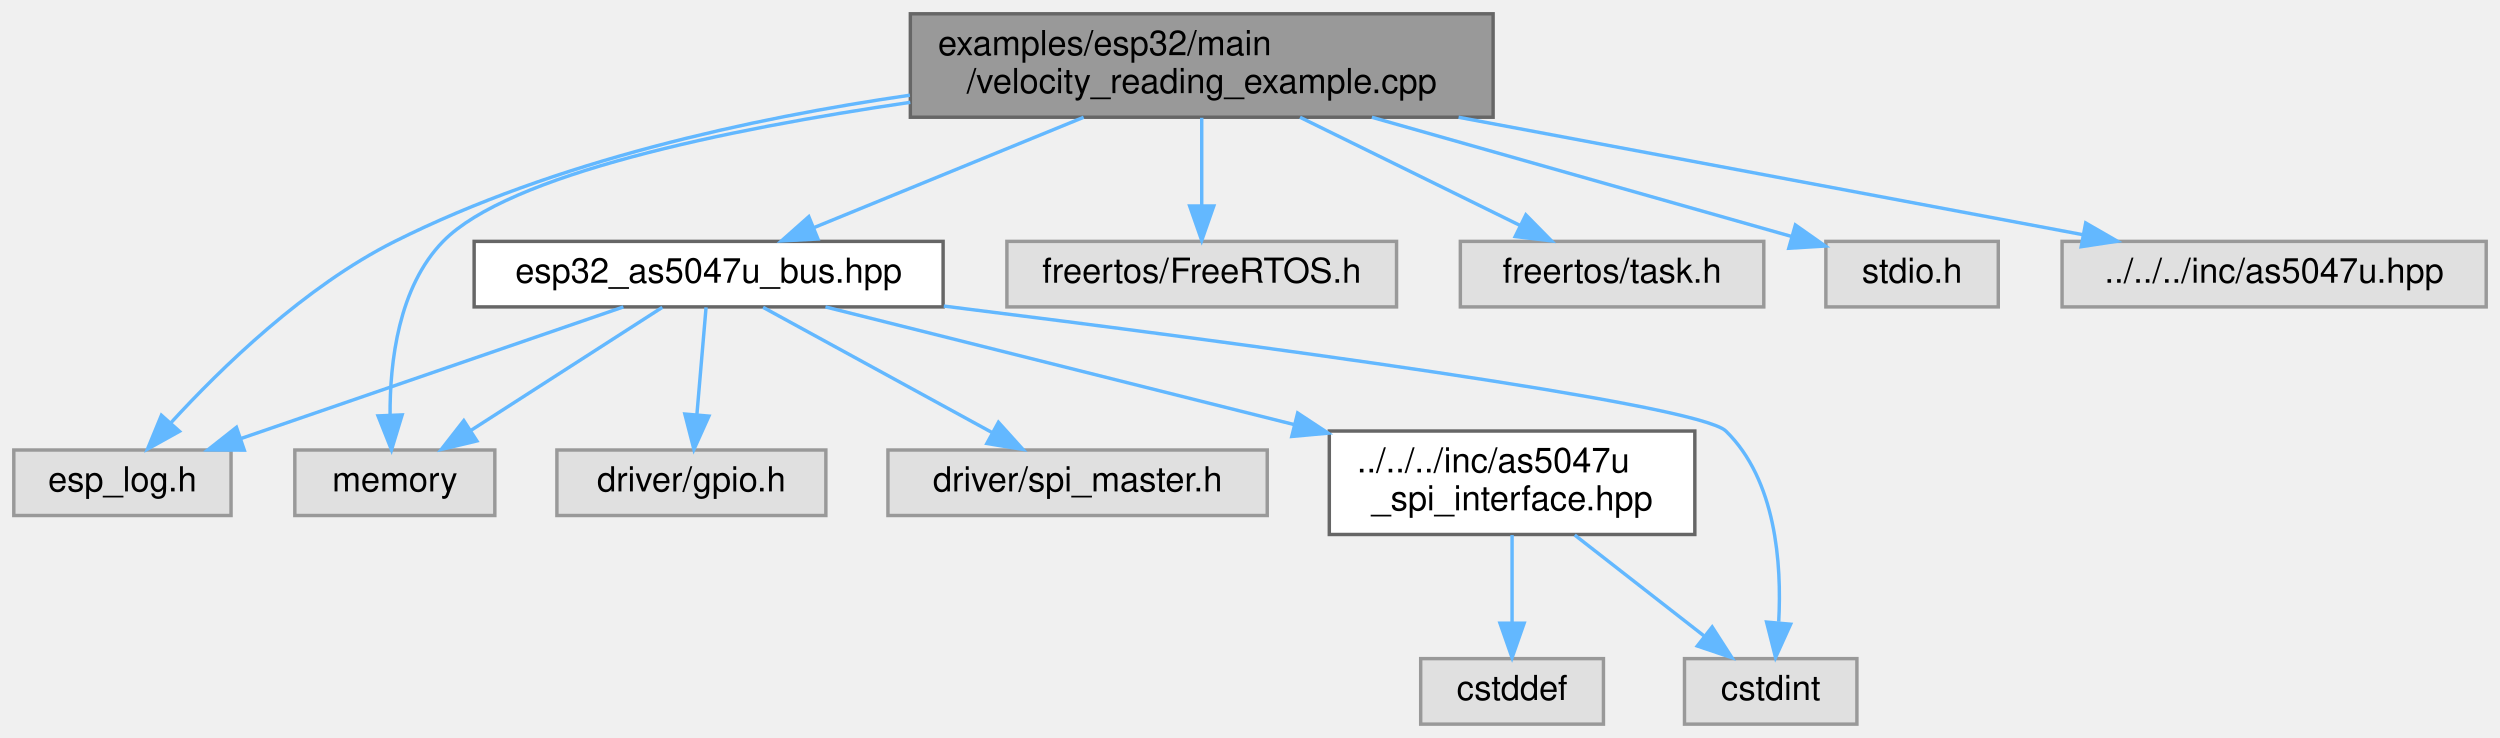
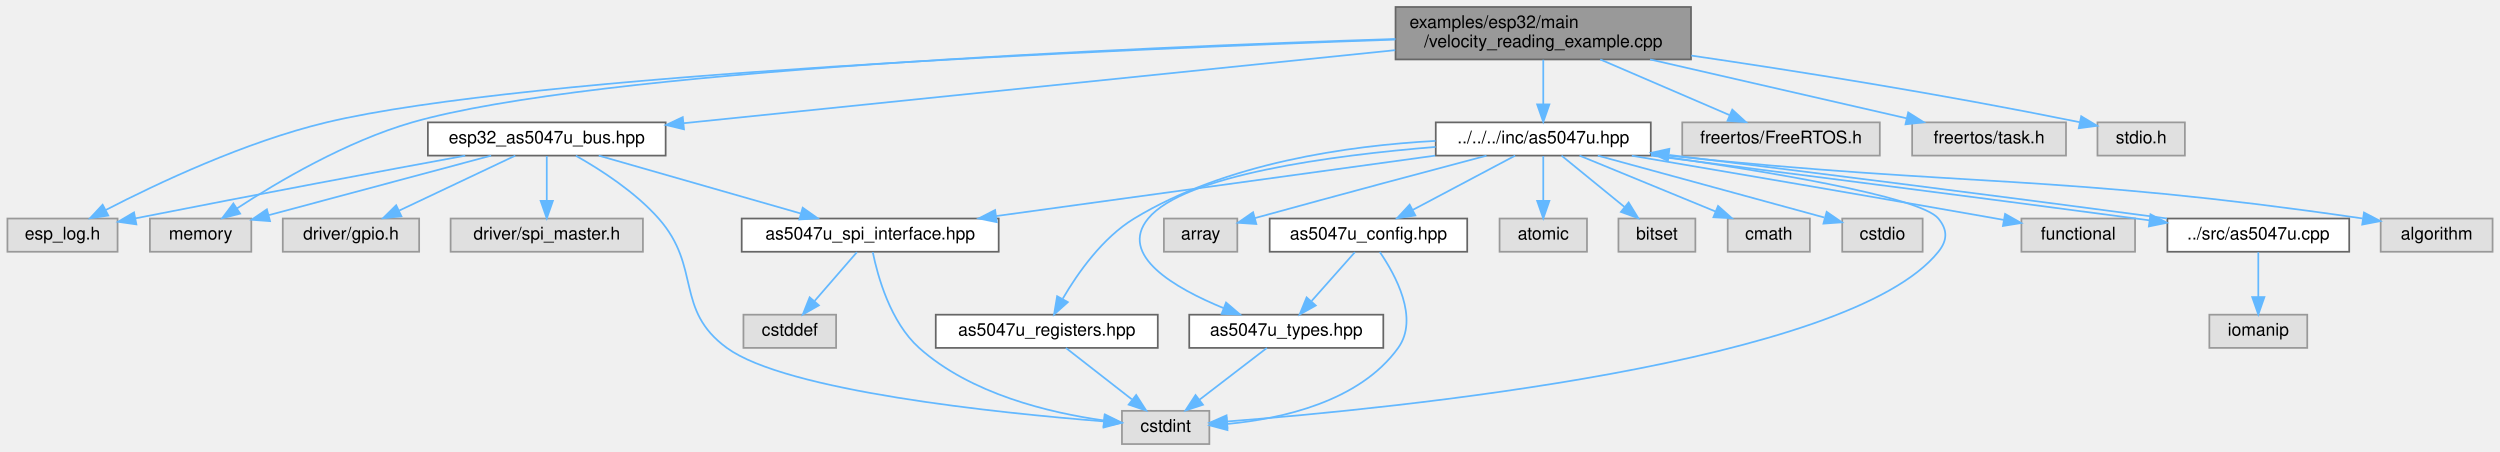
- <svg xmlns="http://www.w3.org/2000/svg" xmlns:xlink="http://www.w3.org/1999/xlink" width="725pt" height="214pt" viewBox="0.00 0.00 725.00 214.00">
-   <g id="graph0" class="graph" transform="scale(1 1) rotate(0) translate(4 210)">
+ <svg xmlns="http://www.w3.org/2000/svg" xmlns:xlink="http://www.w3.org/1999/xlink" width="1430pt" height="258pt" viewBox="0.00 0.00 1429.50 258.00">
+   <g id="graph0" class="graph" transform="scale(1 1) rotate(0) translate(4 254)">
    <g id="Node000001" class="node">
      <g id="a_Node000001">
        <a xlink:title="Velocity reading example with unit conversions.">
-           <polygon fill="#999999" stroke="#666666" points="429,-206 260,-206 260,-176 429,-176 429,-206" />
-           <text text-anchor="start" x="268" y="-194" font-family="Helvetica,sans-Serif" font-size="10.00">examples/esp32/main</text>
-           <text text-anchor="middle" x="344.5" y="-183" font-family="Helvetica,sans-Serif" font-size="10.00">/velocity_reading_example.cpp</text>
+           <polygon fill="#999999" stroke="#666666" points="963,-250 794,-250 794,-220 963,-220 963,-250" />
+           <text text-anchor="start" x="802" y="-238" font-family="Helvetica,sans-Serif" font-size="10.00">examples/esp32/main</text>
+           <text text-anchor="middle" x="878.5" y="-227" font-family="Helvetica,sans-Serif" font-size="10.00">/velocity_reading_example.cpp</text>
        </a>
      </g>
    </g>
    <g id="Node000002" class="node">
      <g id="a_Node000002">
        <a xlink:title=" ">
-           <polygon fill="#e0e0e0" stroke="#999999" points="63,-79.5 0,-79.5 0,-60.5 63,-60.5 63,-79.5" />
-           <text text-anchor="middle" x="31.5" y="-67.5" font-family="Helvetica,sans-Serif" font-size="10.00">esp_log.h</text>
+           <polygon fill="#e0e0e0" stroke="#999999" points="63,-129 0,-129 0,-110 63,-110 63,-129" />
+           <text text-anchor="middle" x="31.5" y="-117" font-family="Helvetica,sans-Serif" font-size="10.00">esp_log.h</text>
        </a>
      </g>
    </g>
    <g id="edge1_Node000001_Node000002" class="edge">
      <g id="a_edge1_Node000001_Node000002">
        <a xlink:title=" ">
-           <path fill="none" stroke="#63b8ff" d="M259.86,-182.39C213.81,-175.72 156.93,-163.25 110.5,-140 84.43,-126.95 60.07,-103.24 45.48,-87.3" />
-           <polygon fill="#63b8ff" stroke="#63b8ff" points="48.04,-84.92 38.78,-79.77 42.81,-89.57 48.04,-84.92" />
+           <path fill="none" stroke="#63b8ff" d="M793.76,-231.36C634.49,-225.83 296.27,-211.23 182.5,-184 136.03,-172.88 85.52,-149.01 56.29,-133.91" />
+           <polygon fill="#63b8ff" stroke="#63b8ff" points="57.71,-130.7 47.22,-129.15 54.45,-136.9 57.71,-130.7" />
        </a>
      </g>
    </g>
    <g id="Node000003" class="node">
      <g id="a_Node000003">
        <a xlink:title=" ">
-           <polygon fill="#e0e0e0" stroke="#999999" points="401,-140 288,-140 288,-121 401,-121 401,-140" />
-           <text text-anchor="middle" x="344.5" y="-128" font-family="Helvetica,sans-Serif" font-size="10.00">freertos/FreeRTOS.h</text>
+           <polygon fill="#e0e0e0" stroke="#999999" points="1071,-184 958,-184 958,-165 1071,-165 1071,-184" />
+           <text text-anchor="middle" x="1014.5" y="-172" font-family="Helvetica,sans-Serif" font-size="10.00">freertos/FreeRTOS.h</text>
        </a>
      </g>
    </g>
    <g id="edge2_Node000001_Node000003" class="edge">
      <g id="a_edge2_Node000001_Node000003">
        <a xlink:title=" ">
-           <path fill="none" stroke="#63b8ff" d="M344.5,-175.84C344.5,-168.21 344.5,-158.7 344.5,-150.45" />
-           <polygon fill="#63b8ff" stroke="#63b8ff" points="348,-150.27 344.5,-140.27 341,-150.27 348,-150.27" />
+           <path fill="none" stroke="#63b8ff" d="M911.08,-219.99C933.56,-210.31 963.22,-197.56 985.01,-188.18" />
+           <polygon fill="#63b8ff" stroke="#63b8ff" points="986.61,-191.31 994.42,-184.14 983.85,-184.88 986.61,-191.31" />
        </a>
      </g>
    </g>
    <g id="Node000004" class="node">
      <g id="a_Node000004">
        <a xlink:title=" ">
-           <polygon fill="#e0e0e0" stroke="#999999" points="507.5,-140 419.5,-140 419.5,-121 507.5,-121 507.5,-140" />
-           <text text-anchor="middle" x="463.5" y="-128" font-family="Helvetica,sans-Serif" font-size="10.00">freertos/task.h</text>
+           <polygon fill="#e0e0e0" stroke="#999999" points="1177.5,-184 1089.5,-184 1089.5,-165 1177.5,-165 1177.5,-184" />
+           <text text-anchor="middle" x="1133.5" y="-172" font-family="Helvetica,sans-Serif" font-size="10.00">freertos/task.h</text>
        </a>
      </g>
    </g>
    <g id="edge3_Node000001_Node000004" class="edge">
      <g id="a_edge3_Node000001_Node000004">
        <a xlink:title=" ">
-           <path fill="none" stroke="#63b8ff" d="M373,-175.99C392.41,-166.45 417.93,-153.9 436.92,-144.57" />
-           <polygon fill="#63b8ff" stroke="#63b8ff" points="438.5,-147.69 445.93,-140.14 435.41,-141.41 438.5,-147.69" />
+           <path fill="none" stroke="#63b8ff" d="M939.58,-219.99C984.63,-209.65 1045.04,-195.79 1086.39,-186.31" />
+           <polygon fill="#63b8ff" stroke="#63b8ff" points="1087.25,-189.7 1096.21,-184.05 1085.69,-182.88 1087.25,-189.7" />
        </a>
      </g>
    </g>
    <g id="Node000005" class="node">
      <g id="a_Node000005">
        <a xlink:title=" ">
-           <polygon fill="#e0e0e0" stroke="#999999" points="139.5,-79.5 81.5,-79.5 81.5,-60.5 139.5,-60.5 139.5,-79.5" />
-           <text text-anchor="middle" x="110.5" y="-67.5" font-family="Helvetica,sans-Serif" font-size="10.00">memory</text>
+           <polygon fill="#e0e0e0" stroke="#999999" points="139.5,-129 81.5,-129 81.5,-110 139.5,-110 139.5,-129" />
+           <text text-anchor="middle" x="110.5" y="-117" font-family="Helvetica,sans-Serif" font-size="10.00">memory</text>
        </a>
      </g>
    </g>
    <g id="edge4_Node000001_Node000005" class="edge">
      <g id="a_edge4_Node000001_Node000005">
        <a xlink:title=" ">
-           <path fill="none" stroke="#63b8ff" d="M259.98,-180.33C206.29,-172.45 143.45,-159.4 124.5,-140 111.58,-126.77 109.04,-105.08 109.12,-89.55" />
-           <polygon fill="#63b8ff" stroke="#63b8ff" points="112.62,-89.68 109.54,-79.54 105.63,-89.39 112.62,-89.68" />
+           <path fill="none" stroke="#63b8ff" d="M793.95,-231.7C643.35,-226.91 334.76,-213.72 231.5,-184 193.86,-173.17 154.45,-149.9 131.2,-134.74" />
+           <polygon fill="#63b8ff" stroke="#63b8ff" points="133.11,-131.8 122.84,-129.18 129.23,-137.63 133.11,-131.8" />
        </a>
      </g>
    </g>
    <g id="Node000006" class="node">
      <g id="a_Node000006">
        <a xlink:title=" ">
-           <polygon fill="#e0e0e0" stroke="#999999" points="575.5,-140 525.5,-140 525.5,-121 575.5,-121 575.5,-140" />
-           <text text-anchor="middle" x="550.5" y="-128" font-family="Helvetica,sans-Serif" font-size="10.00">stdio.h</text>
+           <polygon fill="#e0e0e0" stroke="#999999" points="1245.5,-184 1195.5,-184 1195.5,-165 1245.5,-165 1245.5,-184" />
+           <text text-anchor="middle" x="1220.5" y="-172" font-family="Helvetica,sans-Serif" font-size="10.00">stdio.h</text>
        </a>
      </g>
    </g>
    <g id="edge5_Node000001_Node000006" class="edge">
      <g id="a_edge5_Node000001_Node000006">
        <a xlink:title=" ">
-           <path fill="none" stroke="#63b8ff" d="M393.84,-175.99C431.38,-165.33 482.11,-150.92 515.54,-141.43" />
-           <polygon fill="#63b8ff" stroke="#63b8ff" points="516.66,-144.75 525.33,-138.65 514.75,-138.01 516.66,-144.75" />
+           <path fill="none" stroke="#63b8ff" d="M963.17,-222.21C1022.81,-213.45 1104.72,-200.51 1185.46,-184.07" />
+           <polygon fill="#63b8ff" stroke="#63b8ff" points="1186.21,-187.49 1195.3,-182.05 1184.8,-180.63 1186.21,-187.49" />
        </a>
      </g>
    </g>
    <g id="Node000007" class="node">
      <g id="a_Node000007">
-         <a xlink:title=" ">
-           <polygon fill="#e0e0e0" stroke="#999999" points="717,-140 594,-140 594,-121 717,-121 717,-140" />
-           <text text-anchor="middle" x="655.5" y="-128" font-family="Helvetica,sans-Serif" font-size="10.00">../../../inc/as5047u.hpp</text>
+         <a xlink:href="as5047u_8hpp.html" target="_top" xlink:title="Driver for AMS AS5047U Magnetic Rotary Position Sensor (C++21).">
+           <polygon fill="white" stroke="#666666" points="940,-184 817,-184 817,-165 940,-165 940,-184" />
+           <text text-anchor="middle" x="878.5" y="-172" font-family="Helvetica,sans-Serif" font-size="10.00">../../../inc/as5047u.hpp</text>
        </a>
      </g>
    </g>
    <g id="edge6_Node000001_Node000007" class="edge">
      <g id="a_edge6_Node000001_Node000007">
        <a xlink:title=" ">
-           <path fill="none" stroke="#63b8ff" d="M418.99,-175.99C474.64,-165.52 549.49,-151.44 599.96,-141.95" />
-           <polygon fill="#63b8ff" stroke="#63b8ff" points="600.85,-145.34 610.03,-140.05 599.55,-138.46 600.85,-145.34" />
+           <path fill="none" stroke="#63b8ff" d="M878.5,-219.84C878.5,-212.21 878.5,-202.7 878.5,-194.45" />
+           <polygon fill="#63b8ff" stroke="#63b8ff" points="882,-194.27 878.5,-184.27 875,-194.27 882,-194.27" />
+         </a>
+       </g>
+     </g>
+     <g id="Node000023" class="node">
+       <g id="a_Node000023">
+         <a xlink:href="esp32__as5047u__bus_8hpp.html" target="_top" xlink:title="ESP32 SPI transport implementation for AS5047U driver.">
+           <polygon fill="white" stroke="#666666" points="376.5,-184 240.5,-184 240.5,-165 376.5,-165 376.5,-184" />
+           <text text-anchor="middle" x="308.5" y="-172" font-family="Helvetica,sans-Serif" font-size="10.00">esp32_as5047u_bus.hpp</text>
+         </a>
+       </g>
+     </g>
+     <g id="edge28_Node000001_Node000023" class="edge">
+       <g id="a_edge28_Node000001_Node000023">
+         <a xlink:title=" ">
+           <path fill="none" stroke="#63b8ff" d="M793.78,-225.31C683.82,-214.02 493.43,-194.48 386.74,-183.53" />
+           <polygon fill="#63b8ff" stroke="#63b8ff" points="386.99,-180.04 376.69,-182.5 386.28,-187 386.99,-180.04" />
        </a>
      </g>
    </g>
    <g id="Node000008" class="node">
      <g id="a_Node000008">
-         <a xlink:href="esp32__as5047u__bus_8hpp.html" target="_top" xlink:title="ESP32 SPI transport implementation for AS5047U driver.">
-           <polygon fill="white" stroke="#666666" points="269.5,-140 133.5,-140 133.5,-121 269.5,-121 269.5,-140" />
-           <text text-anchor="middle" x="201.5" y="-128" font-family="Helvetica,sans-Serif" font-size="10.00">esp32_as5047u_bus.hpp</text>
-         </a>
-       </g>
-     </g>
-     <g id="edge7_Node000001_Node000008" class="edge">
-       <g id="a_edge7_Node000001_Node000008">
-         <a xlink:title=" ">
-           <path fill="none" stroke="#63b8ff" d="M310.25,-175.99C286.39,-166.23 254.85,-153.33 231.89,-143.93" />
-           <polygon fill="#63b8ff" stroke="#63b8ff" points="233.2,-140.69 222.62,-140.14 230.55,-147.17 233.2,-140.69" />
-         </a>
-       </g>
-     </g>
-     <g id="edge13_Node000008_Node000002" class="edge">
-       <g id="a_edge13_Node000008_Node000002">
-         <a xlink:title=" ">
-           <path fill="none" stroke="#63b8ff" d="M176.78,-120.99C147.57,-110.94 98.8,-94.16 65.91,-82.84" />
-           <polygon fill="#63b8ff" stroke="#63b8ff" points="66.84,-79.46 56.25,-79.52 64.57,-86.08 66.84,-79.46" />
-         </a>
-       </g>
-     </g>
-     <g id="edge15_Node000008_Node000005" class="edge">
-       <g id="a_edge15_Node000008_Node000005">
-         <a xlink:title=" ">
-           <path fill="none" stroke="#63b8ff" d="M188.07,-120.87C173.42,-111.45 149.74,-96.23 132.4,-85.08" />
-           <polygon fill="#63b8ff" stroke="#63b8ff" points="134.29,-82.13 123.98,-79.67 130.5,-88.02 134.29,-82.13" />
+         <a xlink:href="as5047u__spi__interface_8hpp.html" target="_top" xlink:title="CRTP-based SPI bus interface for AS5047U driver.">
+           <polygon fill="white" stroke="#666666" points="567,-129 420,-129 420,-110 567,-110 567,-129" />
+           <text text-anchor="middle" x="493.5" y="-117" font-family="Helvetica,sans-Serif" font-size="10.00">as5047u_spi_interface.hpp</text>
+         </a>
+       </g>
+     </g>
+     <g id="edge7_Node000007_Node000008" class="edge">
+       <g id="a_edge7_Node000007_Node000008">
+         <a xlink:title=" ">
+           <path fill="none" stroke="#63b8ff" d="M816.64,-164.98C748.13,-155.55 637.8,-140.36 565.47,-130.41" />
+           <polygon fill="#63b8ff" stroke="#63b8ff" points="565.91,-126.93 555.52,-129.04 564.95,-133.87 565.91,-126.93" />
+         </a>
+       </g>
+     </g>
+     <g id="Node000010" class="node">
+       <g id="a_Node000010">
+         <a xlink:title=" ">
+           <polygon fill="#e0e0e0" stroke="#999999" points="687.5,-19 637.5,-19 637.5,0 687.5,0 687.5,-19" />
+           <text text-anchor="middle" x="662.5" y="-7" font-family="Helvetica,sans-Serif" font-size="10.00">cstdint</text>
+         </a>
+       </g>
+     </g>
+     <g id="edge17_Node000007_Node000010" class="edge">
+       <g id="a_edge17_Node000007_Node000010">
+         <a xlink:title=" ">
+           <path fill="none" stroke="#63b8ff" d="M940.18,-165.42C1003.44,-156.5 1094.04,-141.72 1104.5,-129 1109.86,-122.48 1109.77,-116.59 1104.5,-110 1053.35,-46.06 793.06,-20.31 697.63,-12.92" />
+           <polygon fill="#63b8ff" stroke="#63b8ff" points="697.85,-9.43 687.61,-12.17 697.32,-16.41 697.85,-9.43" />
+         </a>
+       </g>
+     </g>
+     <g id="Node000011" class="node">
+       <g id="a_Node000011">
+         <a xlink:href="as5047u__registers_8hpp.html" target="_top" xlink:title="Register definitions for the AS5047U Rotary Position Sensor.">
+           <polygon fill="white" stroke="#666666" points="658,-74 531,-74 531,-55 658,-55 658,-74" />
+           <text text-anchor="middle" x="594.5" y="-62" font-family="Helvetica,sans-Serif" font-size="10.00">as5047u_registers.hpp</text>
+         </a>
+       </g>
+     </g>
+     <g id="edge10_Node000007_Node000011" class="edge">
+       <g id="a_edge10_Node000007_Node000011">
+         <a xlink:title=" ">
+           <path fill="none" stroke="#63b8ff" d="M816.88,-173.4C767.08,-170.72 696.9,-160.83 644.5,-129 626.38,-117.99 612.23,-97.85 603.67,-83.2" />
+           <polygon fill="#63b8ff" stroke="#63b8ff" points="606.56,-81.18 598.67,-74.11 600.43,-84.56 606.56,-81.18" />
+         </a>
+       </g>
+     </g>
+     <g id="Node000012" class="node">
+       <g id="a_Node000012">
+         <a xlink:title=" ">
+           <polygon fill="#e0e0e0" stroke="#999999" points="1421.5,-129 1357.5,-129 1357.5,-110 1421.5,-110 1421.5,-129" />
+           <text text-anchor="middle" x="1389.5" y="-117" font-family="Helvetica,sans-Serif" font-size="10.00">algorithm</text>
+         </a>
+       </g>
+     </g>
+     <g id="edge12_Node000007_Node000012" class="edge">
+       <g id="a_edge12_Node000007_Node000012">
+         <a xlink:title=" ">
+           <path fill="none" stroke="#63b8ff" d="M940.06,-166.02C943.25,-165.67 946.41,-165.32 949.5,-165 1123.3,-146.76 1170.63,-154.8 1347.18,-129.03" />
+           <polygon fill="#63b8ff" stroke="#63b8ff" points="1347.95,-132.45 1357.33,-127.53 1346.93,-125.53 1347.95,-132.45" />
+         </a>
+       </g>
+     </g>
+     <g id="Node000013" class="node">
+       <g id="a_Node000013">
+         <a xlink:title=" ">
+           <polygon fill="#e0e0e0" stroke="#999999" points="703.5,-129 661.5,-129 661.5,-110 703.5,-110 703.5,-129" />
+           <text text-anchor="middle" x="682.5" y="-117" font-family="Helvetica,sans-Serif" font-size="10.00">array</text>
+         </a>
+       </g>
+     </g>
+     <g id="edge13_Node000007_Node000013" class="edge">
+       <g id="a_edge13_Node000007_Node000013">
+         <a xlink:title=" ">
+           <path fill="none" stroke="#63b8ff" d="M846.02,-164.94C814.49,-156.6 765.04,-143.43 713.45,-129.23" />
+           <polygon fill="#63b8ff" stroke="#63b8ff" points="714.37,-125.86 703.79,-126.57 712.51,-132.61 714.37,-125.86" />
+         </a>
+       </g>
+     </g>
+     <g id="Node000014" class="node">
+       <g id="a_Node000014">
+         <a xlink:title=" ">
+           <polygon fill="#e0e0e0" stroke="#999999" points="903.5,-129 853.5,-129 853.5,-110 903.5,-110 903.5,-129" />
+           <text text-anchor="middle" x="878.5" y="-117" font-family="Helvetica,sans-Serif" font-size="10.00">atomic</text>
+         </a>
+       </g>
+     </g>
+     <g id="edge14_Node000007_Node000014" class="edge">
+       <g id="a_edge14_Node000007_Node000014">
+         <a xlink:title=" ">
+           <path fill="none" stroke="#63b8ff" d="M878.5,-164.75C878.5,-157.8 878.5,-147.85 878.5,-139.13" />
+           <polygon fill="#63b8ff" stroke="#63b8ff" points="882,-139.09 878.5,-129.09 875,-139.09 882,-139.09" />
+         </a>
+       </g>
+     </g>
+     <g id="Node000015" class="node">
+       <g id="a_Node000015">
+         <a xlink:title=" ">
+           <polygon fill="#e0e0e0" stroke="#999999" points="965.5,-129 921.5,-129 921.5,-110 965.5,-110 965.5,-129" />
+           <text text-anchor="middle" x="943.5" y="-117" font-family="Helvetica,sans-Serif" font-size="10.00">bitset</text>
+         </a>
+       </g>
+     </g>
+     <g id="edge15_Node000007_Node000015" class="edge">
+       <g id="a_edge15_Node000007_Node000015">
+         <a xlink:title=" ">
+           <path fill="none" stroke="#63b8ff" d="M888.94,-164.98C898.65,-157.07 913.32,-145.11 925,-135.58" />
+           <polygon fill="#63b8ff" stroke="#63b8ff" points="927.33,-138.2 932.87,-129.17 922.9,-132.78 927.33,-138.2" />
+         </a>
+       </g>
+     </g>
+     <g id="Node000016" class="node">
+       <g id="a_Node000016">
+         <a xlink:title=" ">
+           <polygon fill="#e0e0e0" stroke="#999999" points="1031,-129 984,-129 984,-110 1031,-110 1031,-129" />
+           <text text-anchor="middle" x="1007.5" y="-117" font-family="Helvetica,sans-Serif" font-size="10.00">cmath</text>
+         </a>
+       </g>
+     </g>
+     <g id="edge16_Node000007_Node000016" class="edge">
+       <g id="a_edge16_Node000007_Node000016">
+         <a xlink:title=" ">
+           <path fill="none" stroke="#63b8ff" d="M899.23,-164.98C920.26,-156.34 953.05,-142.87 977.04,-133.02" />
+           <polygon fill="#63b8ff" stroke="#63b8ff" points="978.48,-136.21 986.4,-129.17 975.82,-129.73 978.48,-136.21" />
+         </a>
+       </g>
+     </g>
+     <g id="Node000017" class="node">
+       <g id="a_Node000017">
+         <a xlink:title=" ">
+           <polygon fill="#e0e0e0" stroke="#999999" points="1095.5,-129 1049.5,-129 1049.5,-110 1095.5,-110 1095.5,-129" />
+           <text text-anchor="middle" x="1072.5" y="-117" font-family="Helvetica,sans-Serif" font-size="10.00">cstdio</text>
+         </a>
+       </g>
+     </g>
+     <g id="edge18_Node000007_Node000017" class="edge">
+       <g id="a_edge18_Node000007_Node000017">
+         <a xlink:title=" ">
+           <path fill="none" stroke="#63b8ff" d="M909.67,-164.98C945.15,-155.29 1002.89,-139.52 1039.23,-129.59" />
+           <polygon fill="#63b8ff" stroke="#63b8ff" points="1040.6,-132.84 1049.32,-126.83 1038.75,-126.09 1040.6,-132.84" />
+         </a>
+       </g>
+     </g>
+     <g id="Node000018" class="node">
+       <g id="a_Node000018">
+         <a xlink:title=" ">
+           <polygon fill="#e0e0e0" stroke="#999999" points="1217,-129 1152,-129 1152,-110 1217,-110 1217,-129" />
+           <text text-anchor="middle" x="1184.5" y="-117" font-family="Helvetica,sans-Serif" font-size="10.00">functional</text>
+         </a>
+       </g>
+     </g>
+     <g id="edge19_Node000007_Node000018" class="edge">
+       <g id="a_edge19_Node000007_Node000018">
+         <a xlink:title=" ">
+           <path fill="none" stroke="#63b8ff" d="M929.14,-164.93C981.37,-156.07 1065.16,-141.76 1137.5,-129 1138.95,-128.74 1140.43,-128.48 1141.93,-128.22" />
+           <polygon fill="#63b8ff" stroke="#63b8ff" points="1142.66,-131.64 1151.89,-126.44 1141.43,-124.75 1142.66,-131.64" />
+         </a>
+       </g>
+     </g>
+     <g id="Node000019" class="node">
+       <g id="a_Node000019">
+         <a xlink:href="as5047u__types_8hpp.html" target="_top" xlink:title="Type definitions for the AS5047U driver.">
+           <polygon fill="white" stroke="#666666" points="787,-74 676,-74 676,-55 787,-55 787,-74" />
+           <text text-anchor="middle" x="731.5" y="-62" font-family="Helvetica,sans-Serif" font-size="10.00">as5047u_types.hpp</text>
+         </a>
+       </g>
+     </g>
+     <g id="edge20_Node000007_Node000019" class="edge">
+       <g id="a_edge20_Node000007_Node000019">
+         <a xlink:title=" ">
+           <path fill="none" stroke="#63b8ff" d="M816.96,-169.96C757.32,-165.09 672.98,-153.9 652.5,-129 635.28,-108.06 667.41,-89.32 695.72,-77.72" />
+           <polygon fill="#63b8ff" stroke="#63b8ff" points="697.05,-80.96 705.1,-74.07 694.51,-74.44 697.05,-80.96" />
+         </a>
+       </g>
+     </g>
+     <g id="Node000020" class="node">
+       <g id="a_Node000020">
+         <a xlink:href="as5047u__config_8hpp.html" target="_top" xlink:title=" ">
+           <polygon fill="white" stroke="#666666" points="835,-129 722,-129 722,-110 835,-110 835,-129" />
+           <text text-anchor="middle" x="778.5" y="-117" font-family="Helvetica,sans-Serif" font-size="10.00">as5047u_config.hpp</text>
+         </a>
+       </g>
+     </g>
+     <g id="edge22_Node000007_Node000020" class="edge">
+       <g id="a_edge22_Node000007_Node000020">
+         <a xlink:title=" ">
+           <path fill="none" stroke="#63b8ff" d="M862.43,-164.98C846.64,-156.61 822.28,-143.7 803.87,-133.95" />
+           <polygon fill="#63b8ff" stroke="#63b8ff" points="805.33,-130.76 794.86,-129.17 802.06,-136.95 805.33,-130.76" />
+         </a>
+       </g>
+     </g>
+     <g id="Node000021" class="node">
+       <g id="a_Node000021">
+         <a xlink:href="as5047u_8cpp.html" target="_top" xlink:title=" ">
+           <polygon fill="white" stroke="#666666" points="1339.5,-129 1235.5,-129 1235.5,-110 1339.5,-110 1339.5,-129" />
+           <text text-anchor="middle" x="1287.5" y="-117" font-family="Helvetica,sans-Serif" font-size="10.00">../src/as5047u.cpp</text>
+         </a>
+       </g>
+     </g>
+     <g id="edge25_Node000007_Node000021" class="edge">
+       <g id="a_edge25_Node000007_Node000021">
+         <a xlink:title=" ">
+           <path fill="none" stroke="#63b8ff" d="M940.1,-164.99C1008.07,-156.19 1120.45,-141.97 1217.5,-129 1220,-128.67 1222.57,-128.32 1225.16,-127.97" />
+           <polygon fill="#63b8ff" stroke="#63b8ff" points="1225.83,-131.41 1235.27,-126.6 1224.89,-124.47 1225.83,-131.41" />
        </a>
      </g>
    </g>
    <g id="Node000009" class="node">
      <g id="a_Node000009">
-         <a xlink:href="as5047u__spi__interface_8hpp.html" target="_top" xlink:title="CRTP-based SPI bus interface for AS5047U driver.">
-           <polygon fill="white" stroke="#666666" points="487.5,-85 381.5,-85 381.5,-55 487.5,-55 487.5,-85" />
-           <text text-anchor="start" x="389.5" y="-73" font-family="Helvetica,sans-Serif" font-size="10.00">../../../inc/as5047u</text>
-           <text text-anchor="middle" x="434.5" y="-62" font-family="Helvetica,sans-Serif" font-size="10.00">_spi_interface.hpp</text>
+         <a xlink:title=" ">
+           <polygon fill="#e0e0e0" stroke="#999999" points="474,-74 421,-74 421,-55 474,-55 474,-74" />
+           <text text-anchor="middle" x="447.5" y="-62" font-family="Helvetica,sans-Serif" font-size="10.00">cstddef</text>
        </a>
      </g>
    </g>
    <g id="edge8_Node000008_Node000009" class="edge">
      <g id="a_edge8_Node000008_Node000009">
        <a xlink:title=" ">
-           <path fill="none" stroke="#63b8ff" d="M235.38,-120.99C270.93,-112.07 327.64,-97.83 371.46,-86.83" />
-           <polygon fill="#63b8ff" stroke="#63b8ff" points="372.32,-90.22 381.17,-84.39 370.62,-83.43 372.32,-90.22" />
-         </a>
-       </g>
-     </g>
-     <g id="Node000011" class="node">
-       <g id="a_Node000011">
-         <a xlink:title=" ">
-           <polygon fill="#e0e0e0" stroke="#999999" points="534.5,-19 484.5,-19 484.5,0 534.5,0 534.5,-19" />
-           <text text-anchor="middle" x="509.5" y="-7" font-family="Helvetica,sans-Serif" font-size="10.00">cstdint</text>
-         </a>
-       </g>
-     </g>
-     <g id="edge14_Node000008_Node000011" class="edge">
-       <g id="a_edge14_Node000008_Node000011">
-         <a xlink:title=" ">
-           <path fill="none" stroke="#63b8ff" d="M269.7,-121.24C354.29,-110.7 488.42,-92.9 496.5,-85 511,-70.83 512.74,-46.66 511.83,-29.7" />
-           <polygon fill="#63b8ff" stroke="#63b8ff" points="515.28,-28.98 510.91,-19.33 508.31,-29.6 515.28,-28.98" />
-         </a>
-       </g>
-     </g>
-     <g id="Node000012" class="node">
-       <g id="a_Node000012">
-         <a xlink:title=" ">
-           <polygon fill="#e0e0e0" stroke="#999999" points="235.5,-79.5 157.5,-79.5 157.5,-60.5 235.5,-60.5 235.5,-79.5" />
-           <text text-anchor="middle" x="196.5" y="-67.5" font-family="Helvetica,sans-Serif" font-size="10.00">driver/gpio.h</text>
-         </a>
-       </g>
-     </g>
-     <g id="edge11_Node000008_Node000012" class="edge">
-       <g id="a_edge11_Node000008_Node000012">
-         <a xlink:title=" ">
-           <path fill="none" stroke="#63b8ff" d="M200.76,-120.87C200.07,-112.75 199,-100.31 198.11,-89.89" />
-           <polygon fill="#63b8ff" stroke="#63b8ff" points="201.58,-89.33 197.24,-79.67 194.61,-89.93 201.58,-89.33" />
-         </a>
-       </g>
-     </g>
-     <g id="Node000013" class="node">
-       <g id="a_Node000013">
-         <a xlink:title=" ">
-           <polygon fill="#e0e0e0" stroke="#999999" points="363.5,-79.5 253.5,-79.5 253.5,-60.5 363.5,-60.5 363.5,-79.5" />
-           <text text-anchor="middle" x="308.5" y="-67.5" font-family="Helvetica,sans-Serif" font-size="10.00">driver/spi_master.h</text>
-         </a>
-       </g>
-     </g>
-     <g id="edge12_Node000008_Node000013" class="edge">
-       <g id="a_edge12_Node000008_Node000013">
-         <a xlink:title=" ">
-           <path fill="none" stroke="#63b8ff" d="M217.29,-120.87C234.83,-111.28 263.38,-95.67 283.87,-84.47" />
-           <polygon fill="#63b8ff" stroke="#63b8ff" points="285.55,-87.54 292.65,-79.67 282.19,-81.39 285.55,-87.54" />
-         </a>
-       </g>
-     </g>
-     <g id="Node000010" class="node">
-       <g id="a_Node000010">
-         <a xlink:title=" ">
-           <polygon fill="#e0e0e0" stroke="#999999" points="461,-19 408,-19 408,0 461,0 461,-19" />
-           <text text-anchor="middle" x="434.5" y="-7" font-family="Helvetica,sans-Serif" font-size="10.00">cstddef</text>
-         </a>
-       </g>
-     </g>
-     <g id="edge9_Node000009_Node000010" class="edge">
-       <g id="a_edge9_Node000009_Node000010">
-         <a xlink:title=" ">
-           <path fill="none" stroke="#63b8ff" d="M434.5,-54.84C434.5,-47.21 434.5,-37.7 434.5,-29.45" />
-           <polygon fill="#63b8ff" stroke="#63b8ff" points="438,-29.27 434.5,-19.27 431,-29.27 438,-29.27" />
-         </a>
-       </g>
-     </g>
-     <g id="edge10_Node000009_Node000011" class="edge">
-       <g id="a_edge10_Node000009_Node000011">
-         <a xlink:title=" ">
-           <path fill="none" stroke="#63b8ff" d="M452.66,-54.84C463.99,-46 478.56,-34.63 490.12,-25.62" />
-           <polygon fill="#63b8ff" stroke="#63b8ff" points="492.53,-28.18 498.26,-19.27 488.22,-22.66 492.53,-28.18" />
+           <path fill="none" stroke="#63b8ff" d="M485.9,-109.75C479.34,-102.18 469.68,-91.05 461.69,-81.84" />
+           <polygon fill="#63b8ff" stroke="#63b8ff" points="464.15,-79.35 454.95,-74.09 458.87,-83.94 464.15,-79.35" />
+         </a>
+       </g>
+     </g>
+     <g id="edge9_Node000008_Node000010" class="edge">
+       <g id="a_edge9_Node000008_Node000010">
+         <a xlink:title=" ">
+           <path fill="none" stroke="#63b8ff" d="M494.98,-109.77C497.75,-96.13 504.99,-69.79 521.5,-55 550.96,-28.61 596.03,-17.86 627.26,-13.49" />
+           <polygon fill="#63b8ff" stroke="#63b8ff" points="627.78,-16.96 637.27,-12.24 626.91,-10.01 627.78,-16.96" />
+         </a>
+       </g>
+     </g>
+     <g id="edge11_Node000011_Node000010" class="edge">
+       <g id="a_edge11_Node000011_Node000010">
+         <a xlink:title=" ">
+           <path fill="none" stroke="#63b8ff" d="M605.43,-54.98C615.58,-47.07 630.92,-35.11 643.15,-25.58" />
+           <polygon fill="#63b8ff" stroke="#63b8ff" points="645.64,-28.08 651.38,-19.17 641.34,-22.56 645.64,-28.08" />
+         </a>
+       </g>
+     </g>
+     <g id="edge21_Node000019_Node000010" class="edge">
+       <g id="a_edge21_Node000019_Node000010">
+         <a xlink:title=" ">
+           <path fill="none" stroke="#63b8ff" d="M720.41,-54.98C710.01,-47 694.24,-34.88 681.78,-25.31" />
+           <polygon fill="#63b8ff" stroke="#63b8ff" points="683.85,-22.49 673.79,-19.17 679.59,-28.04 683.85,-22.49" />
+         </a>
+       </g>
+     </g>
+     <g id="edge23_Node000020_Node000010" class="edge">
+       <g id="a_edge23_Node000020_Node000010">
+         <a xlink:title=" ">
+           <path fill="none" stroke="#63b8ff" d="M784.98,-109.88C793.92,-96.84 807.64,-71.86 795.5,-55 773.39,-24.29 729.1,-14.46 697.71,-11.49" />
+           <polygon fill="#63b8ff" stroke="#63b8ff" points="697.85,-7.99 687.62,-10.72 697.32,-14.97 697.85,-7.99" />
+         </a>
+       </g>
+     </g>
+     <g id="edge24_Node000020_Node000019" class="edge">
+       <g id="a_edge24_Node000020_Node000019">
+         <a xlink:title=" ">
+           <path fill="none" stroke="#63b8ff" d="M770.74,-109.75C764.03,-102.18 754.16,-91.05 745.99,-81.84" />
+           <polygon fill="#63b8ff" stroke="#63b8ff" points="748.37,-79.25 739.12,-74.09 743.13,-83.89 748.37,-79.25" />
+         </a>
+       </g>
+     </g>
+     <g id="edge26_Node000021_Node000007" class="edge">
+       <g id="a_edge26_Node000021_Node000007">
+         <a xlink:title=" ">
+           <path fill="none" stroke="#63b8ff" d="M1235.2,-129.04C1136.86,-142.18 1022.86,-156.6 950.64,-165.35" />
+           <polygon fill="#63b8ff" stroke="#63b8ff" points="949.8,-161.93 940.29,-166.6 950.64,-168.88 949.8,-161.93" />
+         </a>
+       </g>
+     </g>
+     <g id="Node000022" class="node">
+       <g id="a_Node000022">
+         <a xlink:title=" ">
+           <polygon fill="#e0e0e0" stroke="#999999" points="1315.5,-74 1259.5,-74 1259.5,-55 1315.5,-55 1315.5,-74" />
+           <text text-anchor="middle" x="1287.5" y="-62" font-family="Helvetica,sans-Serif" font-size="10.00">iomanip</text>
+         </a>
+       </g>
+     </g>
+     <g id="edge27_Node000021_Node000022" class="edge">
+       <g id="a_edge27_Node000021_Node000022">
+         <a xlink:title=" ">
+           <path fill="none" stroke="#63b8ff" d="M1287.5,-109.75C1287.5,-102.8 1287.5,-92.85 1287.5,-84.13" />
+           <polygon fill="#63b8ff" stroke="#63b8ff" points="1291,-84.09 1287.5,-74.09 1284,-84.09 1291,-84.09" />
+         </a>
+       </g>
+     </g>
+     <g id="edge32_Node000023_Node000002" class="edge">
+       <g id="a_edge32_Node000023_Node000002">
+         <a xlink:title=" ">
+           <path fill="none" stroke="#63b8ff" d="M261.88,-164.97C216.38,-156.58 144.93,-143.26 73.37,-129.14" />
+           <polygon fill="#63b8ff" stroke="#63b8ff" points="73.76,-125.65 63.27,-127.15 72.4,-132.52 73.76,-125.65" />
+         </a>
+       </g>
+     </g>
+     <g id="edge34_Node000023_Node000005" class="edge">
+       <g id="a_edge34_Node000023_Node000005">
+         <a xlink:title=" ">
+           <path fill="none" stroke="#63b8ff" d="M276.69,-164.98C242.11,-155.73 186.84,-140.94 149.64,-130.98" />
+           <polygon fill="#63b8ff" stroke="#63b8ff" points="150.22,-127.51 139.65,-128.3 148.41,-134.27 150.22,-127.51" />
+         </a>
+       </g>
+     </g>
+     <g id="edge29_Node000023_Node000008" class="edge">
+       <g id="a_edge29_Node000023_Node000008">
+         <a xlink:title=" ">
+           <path fill="none" stroke="#63b8ff" d="M338.22,-164.98C369.55,-156.01 419.07,-141.82 453.74,-131.89" />
+           <polygon fill="#63b8ff" stroke="#63b8ff" points="454.89,-135.2 463.54,-129.08 452.97,-128.47 454.89,-135.2" />
+         </a>
+       </g>
+     </g>
+     <g id="edge33_Node000023_Node000010" class="edge">
+       <g id="a_edge33_Node000023_Node000010">
+         <a xlink:title=" ">
+           <path fill="none" stroke="#63b8ff" d="M325.14,-164.91C339.13,-157.04 358.96,-144.31 372.5,-129 397.13,-101.15 381.47,-76.92 411.5,-55 445.3,-30.32 566.17,-17.82 627,-12.97" />
+           <polygon fill="#63b8ff" stroke="#63b8ff" points="627.57,-16.44 637.28,-12.18 627.04,-9.46 627.57,-16.44" />
+         </a>
+       </g>
+     </g>
+     <g id="Node000024" class="node">
+       <g id="a_Node000024">
+         <a xlink:title=" ">
+           <polygon fill="#e0e0e0" stroke="#999999" points="235.5,-129 157.5,-129 157.5,-110 235.5,-110 235.5,-129" />
+           <text text-anchor="middle" x="196.5" y="-117" font-family="Helvetica,sans-Serif" font-size="10.00">driver/gpio.h</text>
+         </a>
+       </g>
+     </g>
+     <g id="edge30_Node000023_Node000024" class="edge">
+       <g id="a_edge30_Node000023_Node000024">
+         <a xlink:title=" ">
+           <path fill="none" stroke="#63b8ff" d="M290.51,-164.98C272.57,-156.5 244.78,-143.35 224.07,-133.54" />
+           <polygon fill="#63b8ff" stroke="#63b8ff" points="225.36,-130.28 214.82,-129.17 222.36,-136.61 225.36,-130.28" />
+         </a>
+       </g>
+     </g>
+     <g id="Node000025" class="node">
+       <g id="a_Node000025">
+         <a xlink:title=" ">
+           <polygon fill="#e0e0e0" stroke="#999999" points="363.5,-129 253.5,-129 253.5,-110 363.5,-110 363.5,-129" />
+           <text text-anchor="middle" x="308.5" y="-117" font-family="Helvetica,sans-Serif" font-size="10.00">driver/spi_master.h</text>
+         </a>
+       </g>
+     </g>
+     <g id="edge31_Node000023_Node000025" class="edge">
+       <g id="a_edge31_Node000023_Node000025">
+         <a xlink:title=" ">
+           <path fill="none" stroke="#63b8ff" d="M308.5,-164.75C308.5,-157.8 308.5,-147.85 308.5,-139.13" />
+           <polygon fill="#63b8ff" stroke="#63b8ff" points="312,-139.09 308.5,-129.09 305,-139.09 312,-139.09" />
        </a>
      </g>
    </g>
  </g>
</svg>
